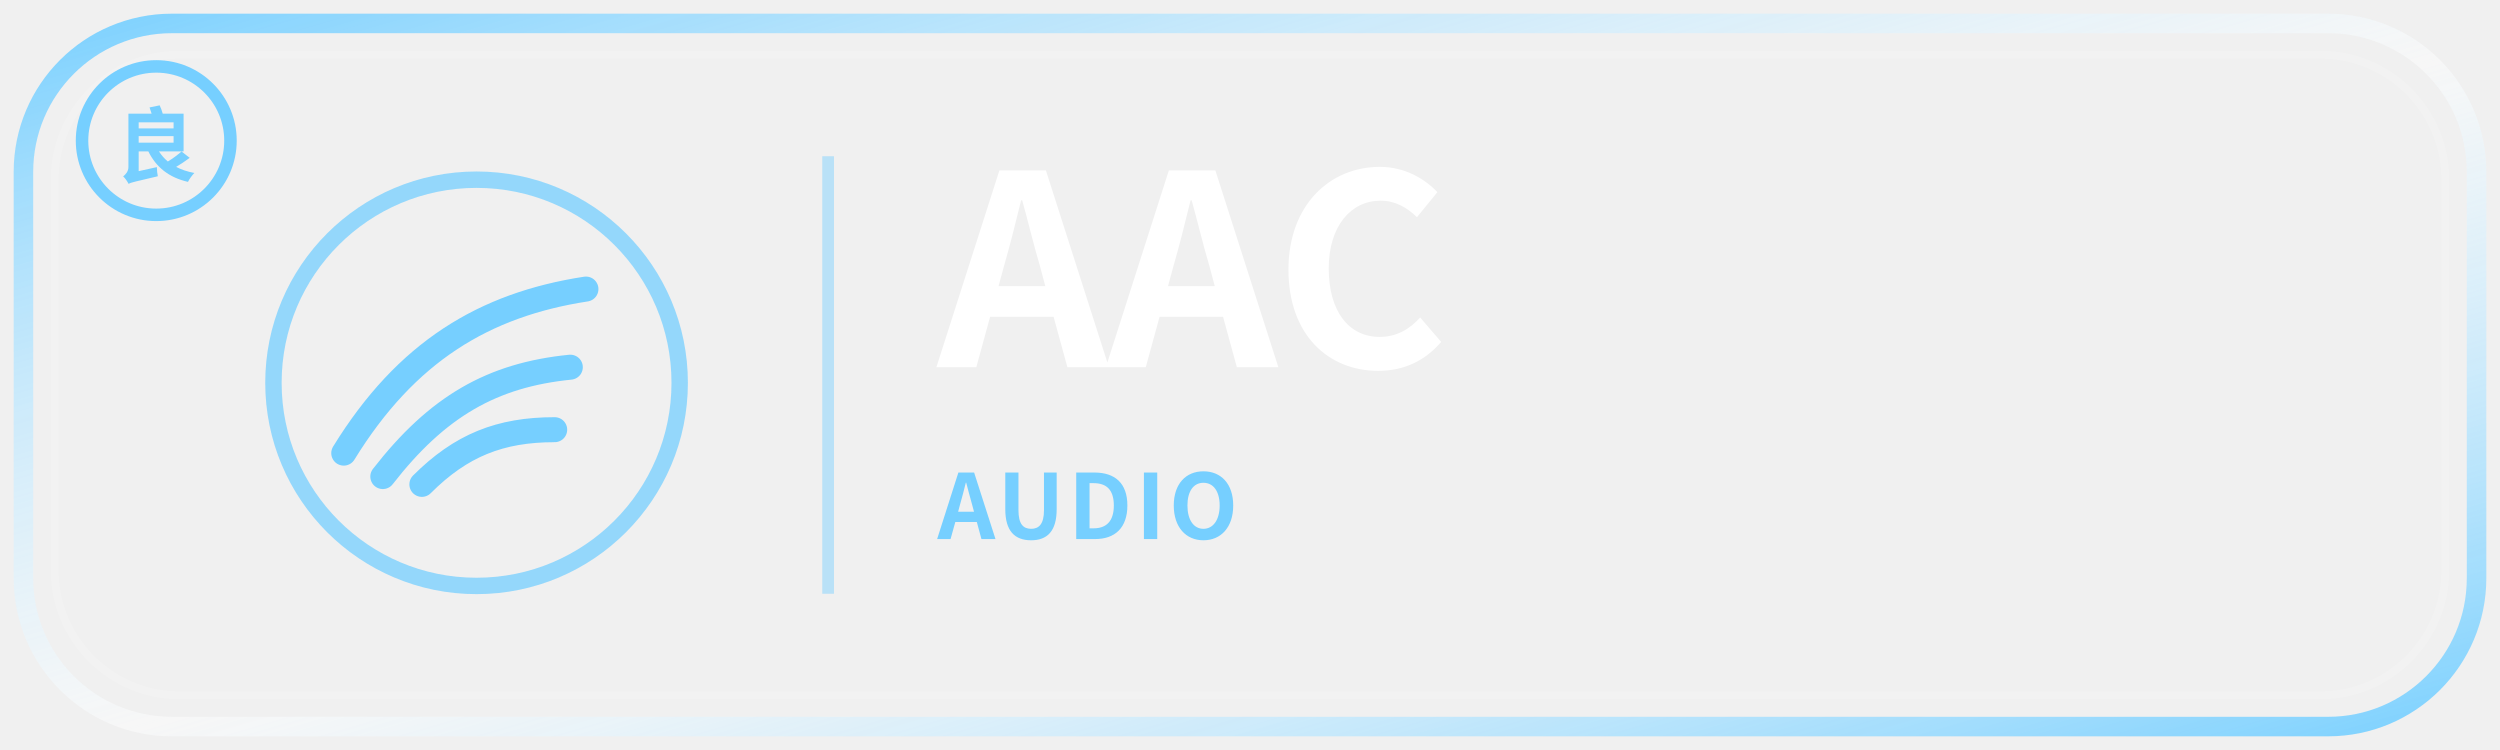
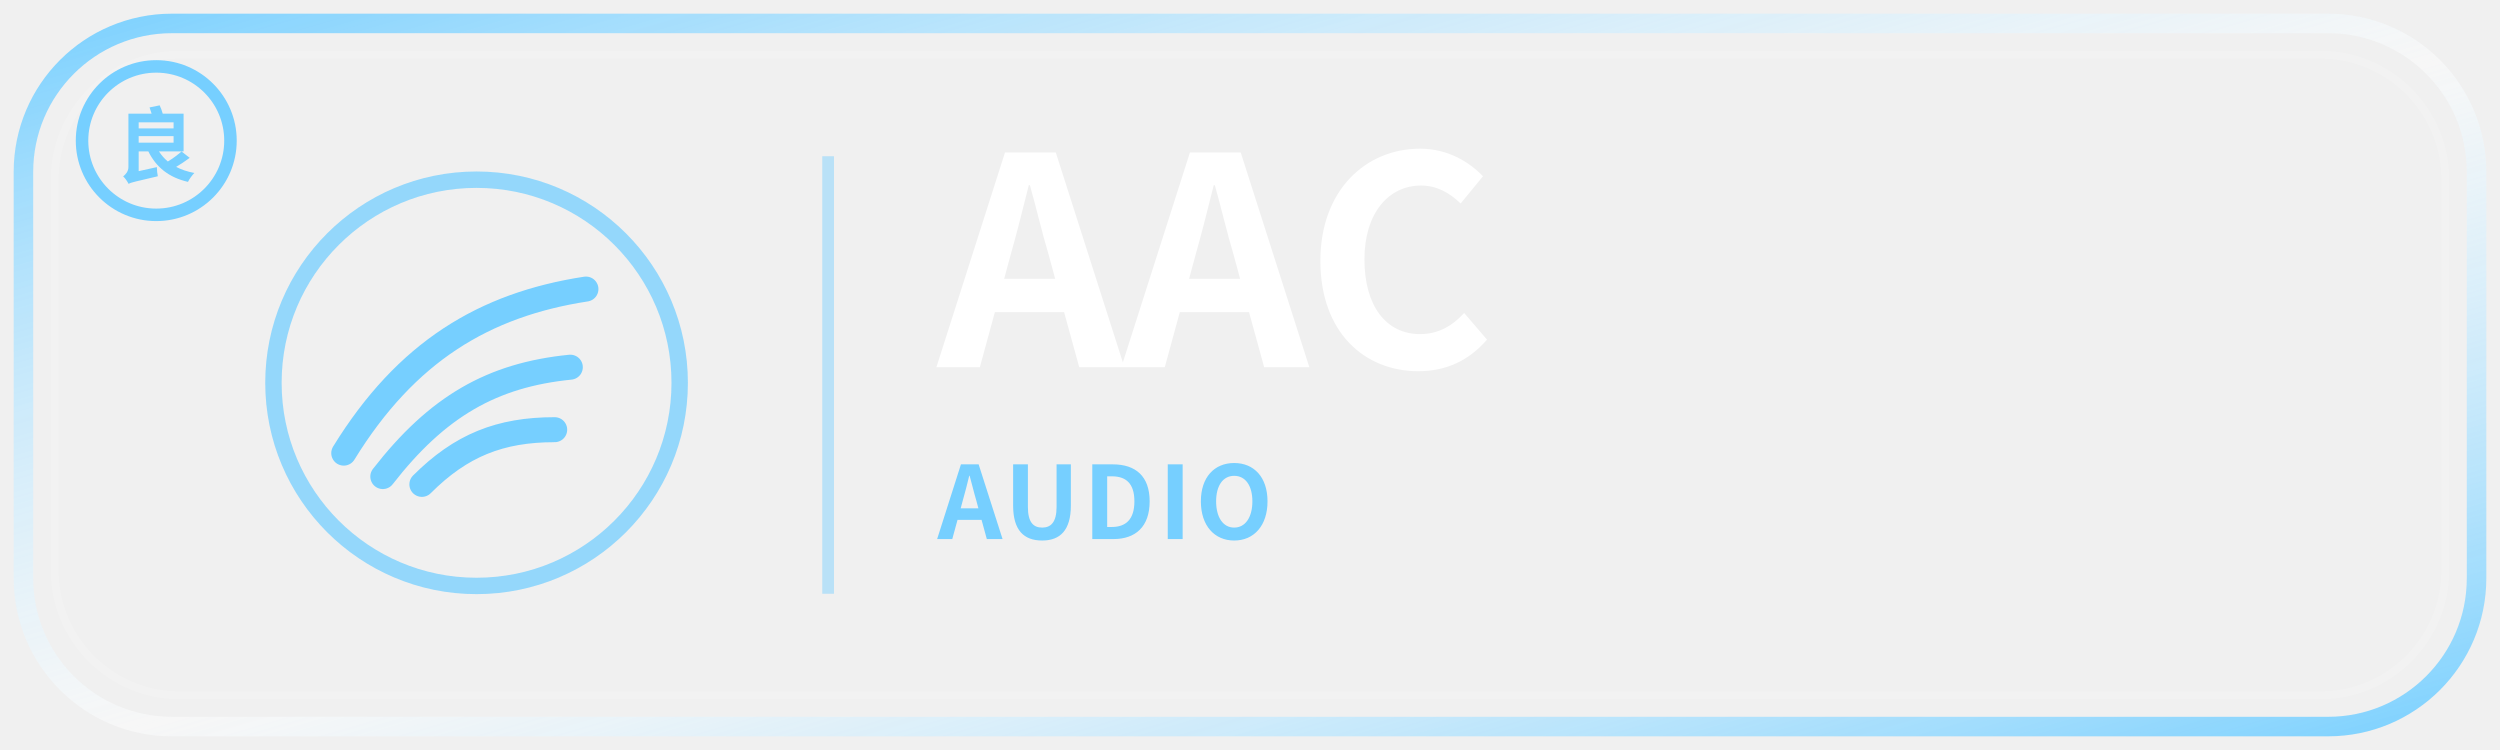
<svg xmlns="http://www.w3.org/2000/svg" width="320" height="96" viewBox="0 0 320 96">
  <defs>
    <linearGradient id="edge" x1="0" y1="0" x2="1" y2="1">
      <stop offset="0" stop-color="#76CFFF" stop-opacity=".95" />
      <stop offset=".52" stop-color="#FFFFFF" stop-opacity=".48" />
      <stop offset="1" stop-color="#76CFFF" stop-opacity=".95" />
    </linearGradient>
  </defs>
  <rect x="3" y="3" width="314" height="90" rx="19" fill="none" stroke="url(#edge)" stroke-width="2.5" />
  <rect x="7" y="7" width="306" height="82" rx="16" fill="none" stroke="#FFFFFF" stroke-opacity=".14" stroke-width="1" />
  <circle cx="20" cy="18" r="9.5" fill="none" stroke="#76CFFF" stroke-width="1.6" />
  <text x="20" y="22.5" text-anchor="middle" font-family="Noto Sans CJK SC,PingFang SC,Arial,sans-serif" font-size="10.5" font-weight="800" fill="#76CFFF">良</text>
  <circle cx="61" cy="49" r="26" fill="none" stroke="#76CFFF" stroke-width="2.1" stroke-opacity=".75" />
  <path d="M44 58c8-13 18-19 31-21M49 61c7-9 14-13 24-14M54 62c5-5 10-7 17-7" fill="none" stroke="#76CFFF" stroke-width="3.2" stroke-linecap="round" />
  <path d="M106 20v56" stroke="#76CFFF" stroke-opacity=".45" stroke-width="1.5" />
-   <text x="120" y="47" font-family="Noto Sans CJK SC,PingFang SC,Arial,Helvetica,sans-serif" font-size="34" font-weight="850" fill="#FFFFFF">AAC</text>
-   <text x="120" y="69" font-family="Noto Sans CJK SC,PingFang SC,Microsoft YaHei,Arial,sans-serif" font-size="11.5" font-weight="750" letter-spacing=".45" fill="#76CFFF">AUDIO</text>
+   <text x="120" y="47" font-family="Noto Sans CJK SC,PingFang SC,Arial,Helvetica,sans-serif" font-size="37.1" font-weight="850" fill="#FFFFFF">AAC</text>
+   <text x="120" y="69" font-family="Noto Sans CJK SC,PingFang SC,Microsoft YaHei,Arial,sans-serif" font-size="12.9" font-weight="750" letter-spacing=".45" fill="#76CFFF">AUDIO</text>
</svg>
